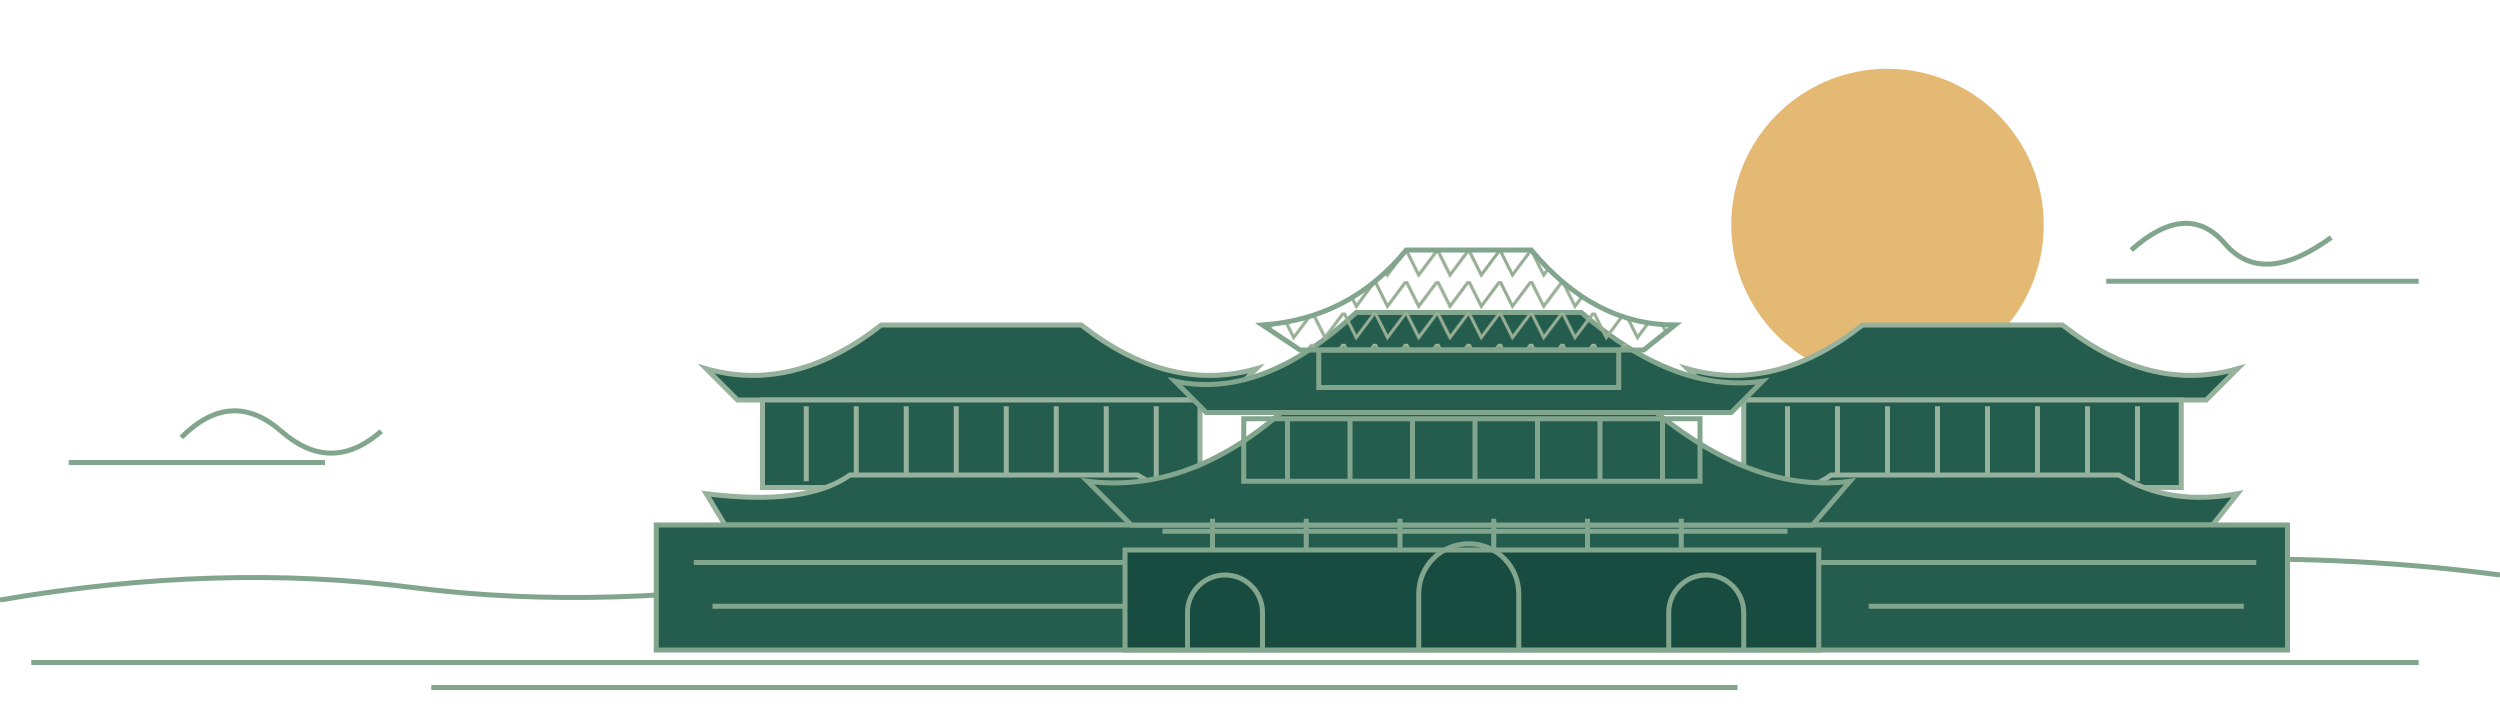
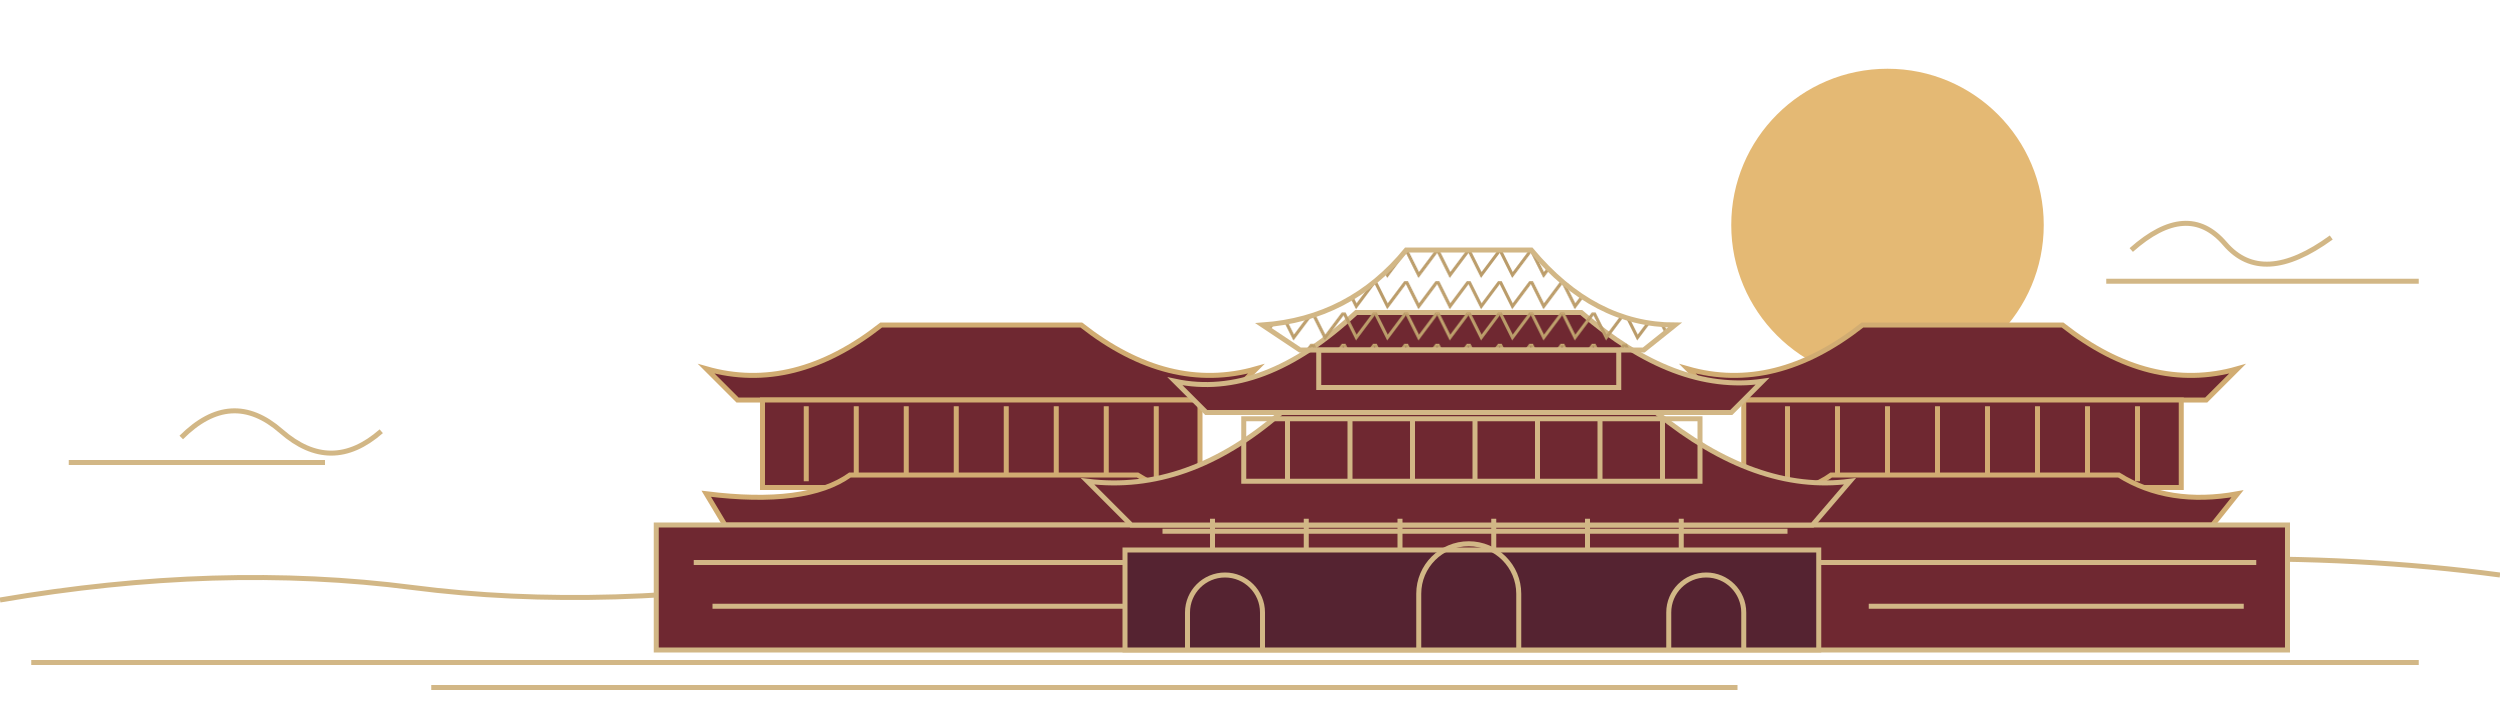
<svg xmlns="http://www.w3.org/2000/svg" viewBox="0 0 400 115" fill="none">
  <defs>
    <pattern id="tile" width="5" height="5" patternUnits="userSpaceOnUse">
-       <path d="M0 0l2 4 3-4" stroke="#95ac92" stroke-width=".5" />
+       <path d="M0 0l2 4 3-4" stroke="#b99b69" stroke-width=".5" />
    </pattern>
-     <g id="wing" stroke="#96b29c" fill="#245d4e">
+     <g id="wing" stroke="#d1ac72" fill="#6f2831">
      <path d="M0 59q14 4 28-7h32q14 11 28 7l-5 5H5z" />
      <path d="M9 64h70v14H9z" />
      <path d="M16 65v12m8-12v12m8-12v12m8-12v12m8-12v12m8-12v12m8-12v12m8-12v12" />
      <path d="M0 79q16 2 23-3h46q8 5 19 3l-4 5H3z" />
    </g>
  </defs>
  <circle cx="302" cy="36" r="25" fill="#e4b974" />
-   <g stroke="#82a58e" stroke-width=".8">
+   <g stroke="#d2b786" stroke-width=".8">
    <path d="M0 96q35-6 66-2t68-2m167 2q54-8 99-2M5 106h382m-318 4h209" />
    <use href="#wing" x="113" />
    <use href="#wing" x="270" />
-     <path fill="#245d4e" d="M105 84h261v20H105z" />
+     <path fill="#6f2831" d="M105 84h261v20H105z" />
    <path d="M111 90h250m-247 7h70m115 0h60" />
-     <path fill="#194c40" d="M180 88h111v16H180z" />
+     <path fill="#552331" d="M180 88h111v16H180z" />
    <path d="M190 104v-6a6 6 0 0112 0v6m25 0v-9a8 8 0 0116 0v9m24 0v-6a6 6 0 0112 0v6" />
-     <path fill="#245d4e" d="M174 77q16 2 31-11h60q16 13 31 11l-6 7H181zM188 61q14 3 29-11h36q15 13 29 11l-5 5h-84z" />
+     <path fill="#6f2831" d="M174 77q16 2 31-11h60q16 13 31 11l-6 7H181zM188 61q14 3 29-11h36q15 13 29 11l-5 5h-84z" />
    <path fill="url(#tile)" d="M202 52q14-1 23-12h20q10 12 23 12l-5 4h-55z" />
    <path d="M211 56h48v6h-48zm-12 11h73v10h-73zm7 0v10m10-10v10m10-10v10m10-10v10m10-10v10m10-10v10m10-10v10M186 85h100m-92-2v5m15-5v5m15-5v5m15-5v5m15-5v5m15-5v5" />
    <path d="M29 70q8-8 16-1t16 0m-50 5h41m289-34q9-8 15-1t17-1m-36 7h50" />
  </g>
</svg>
